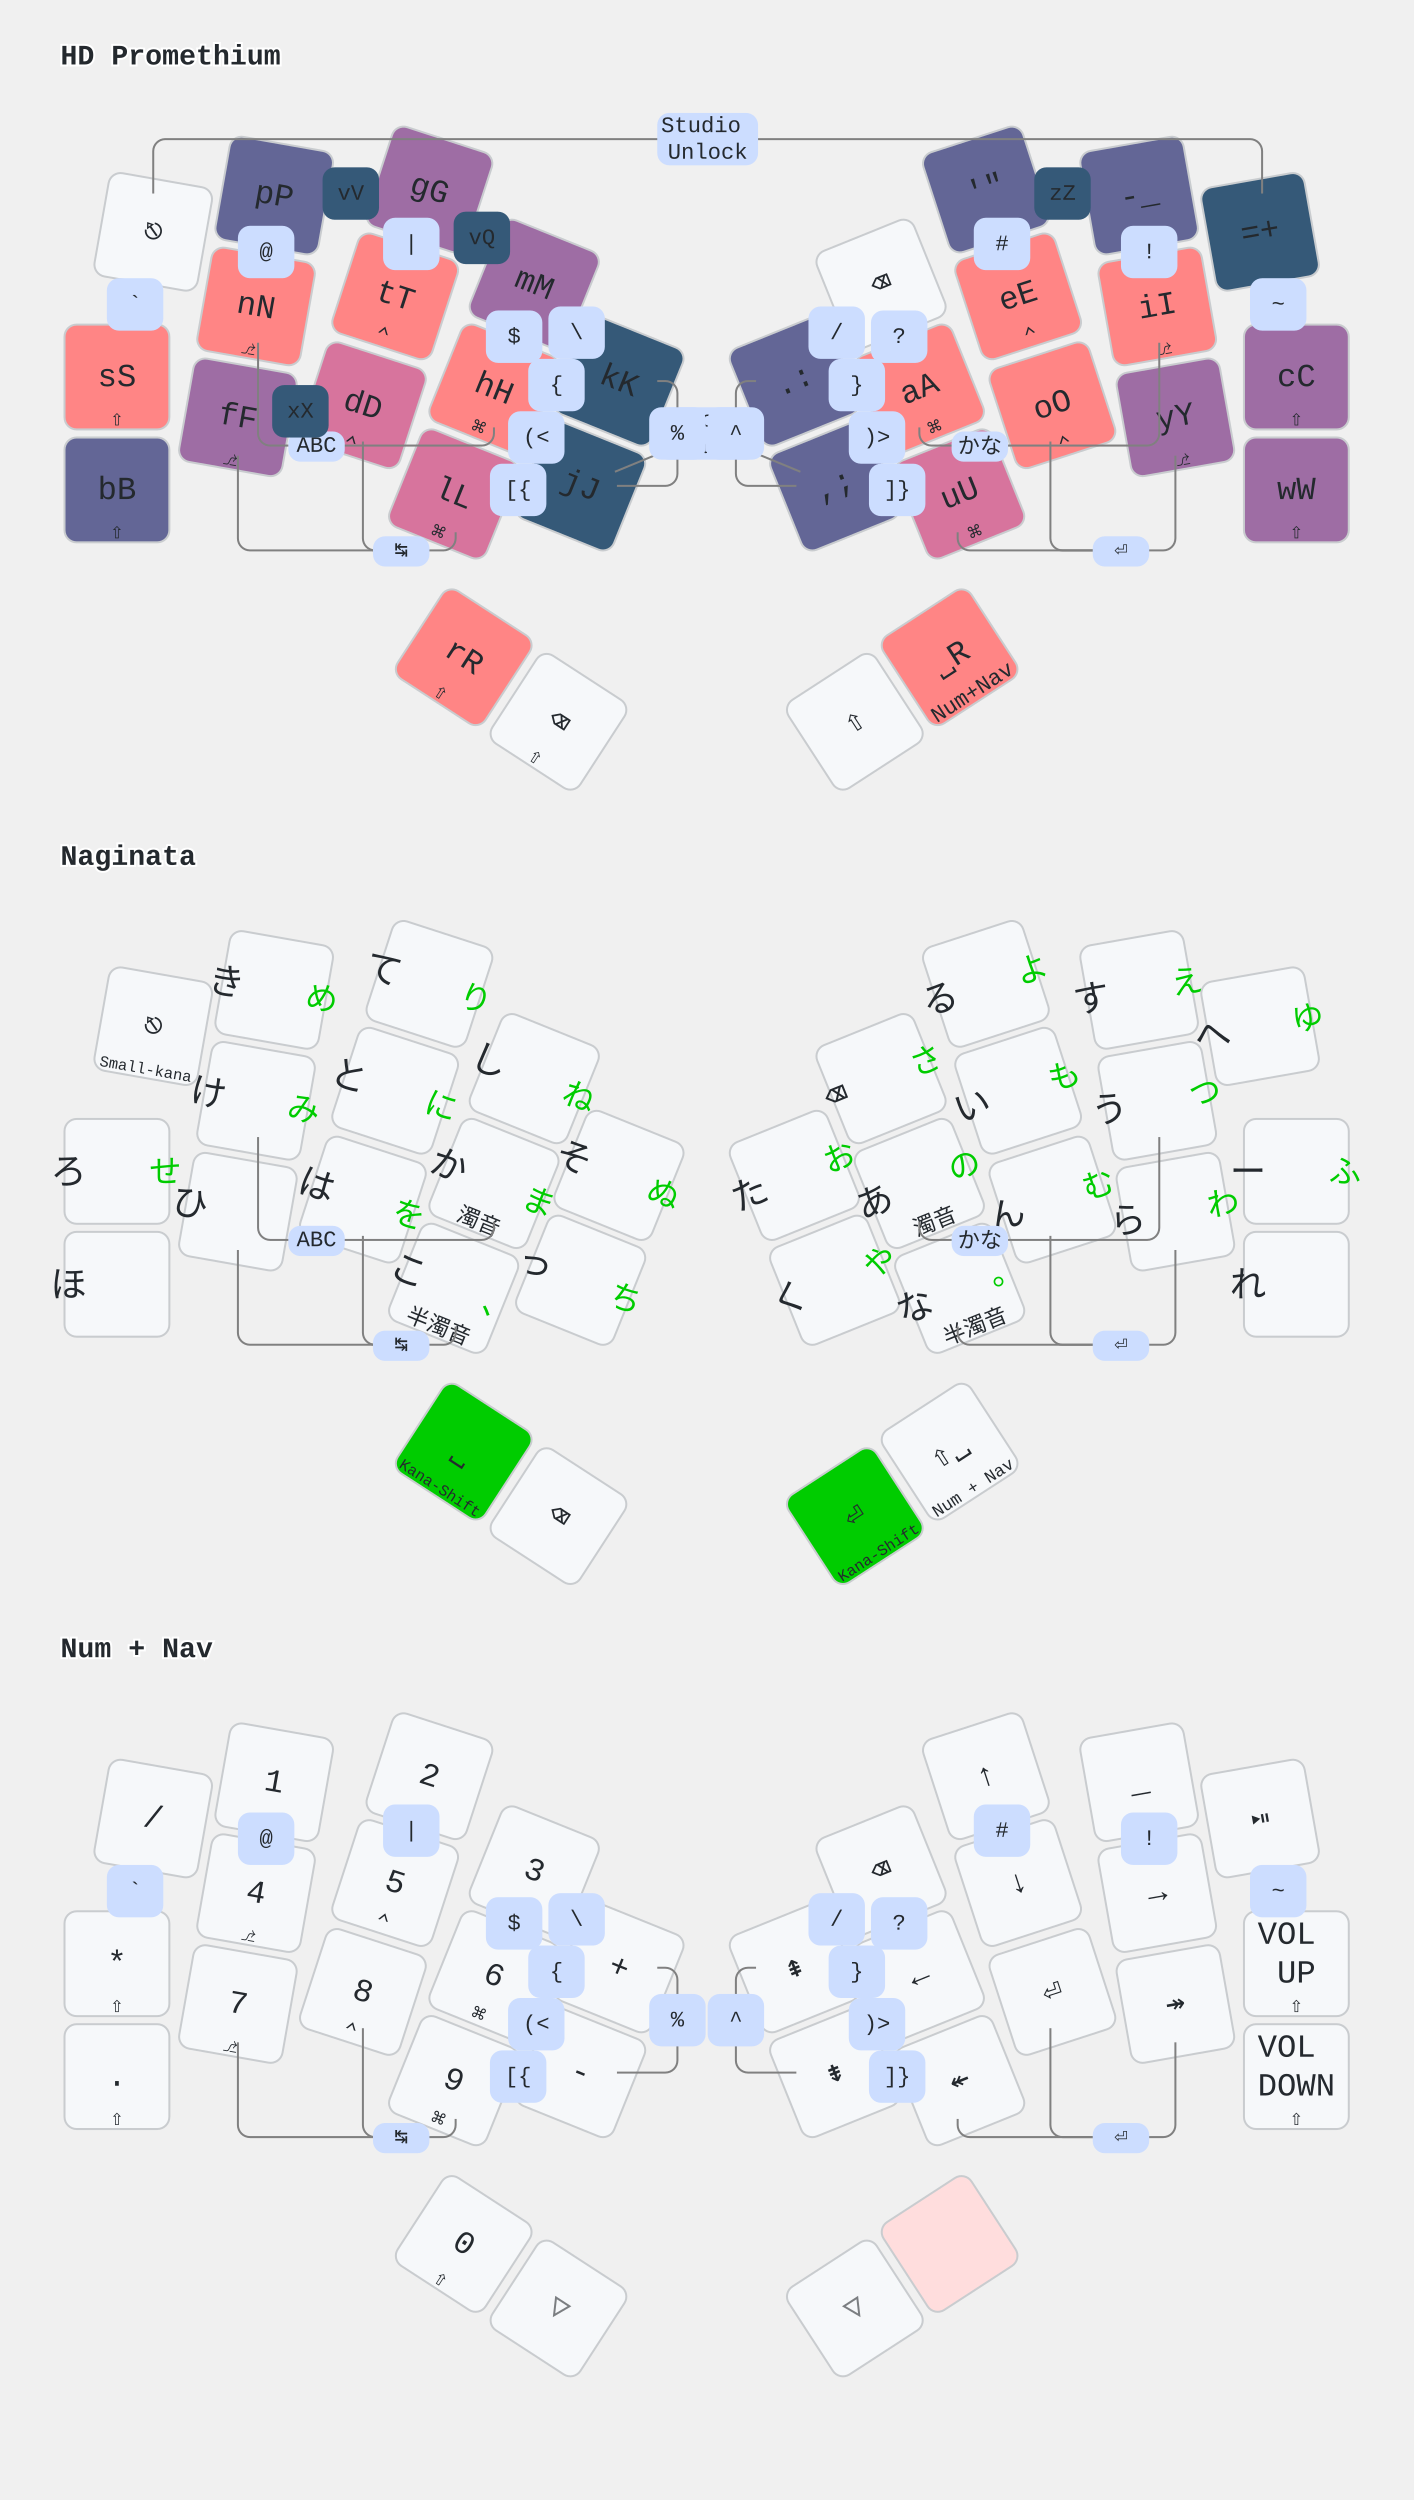
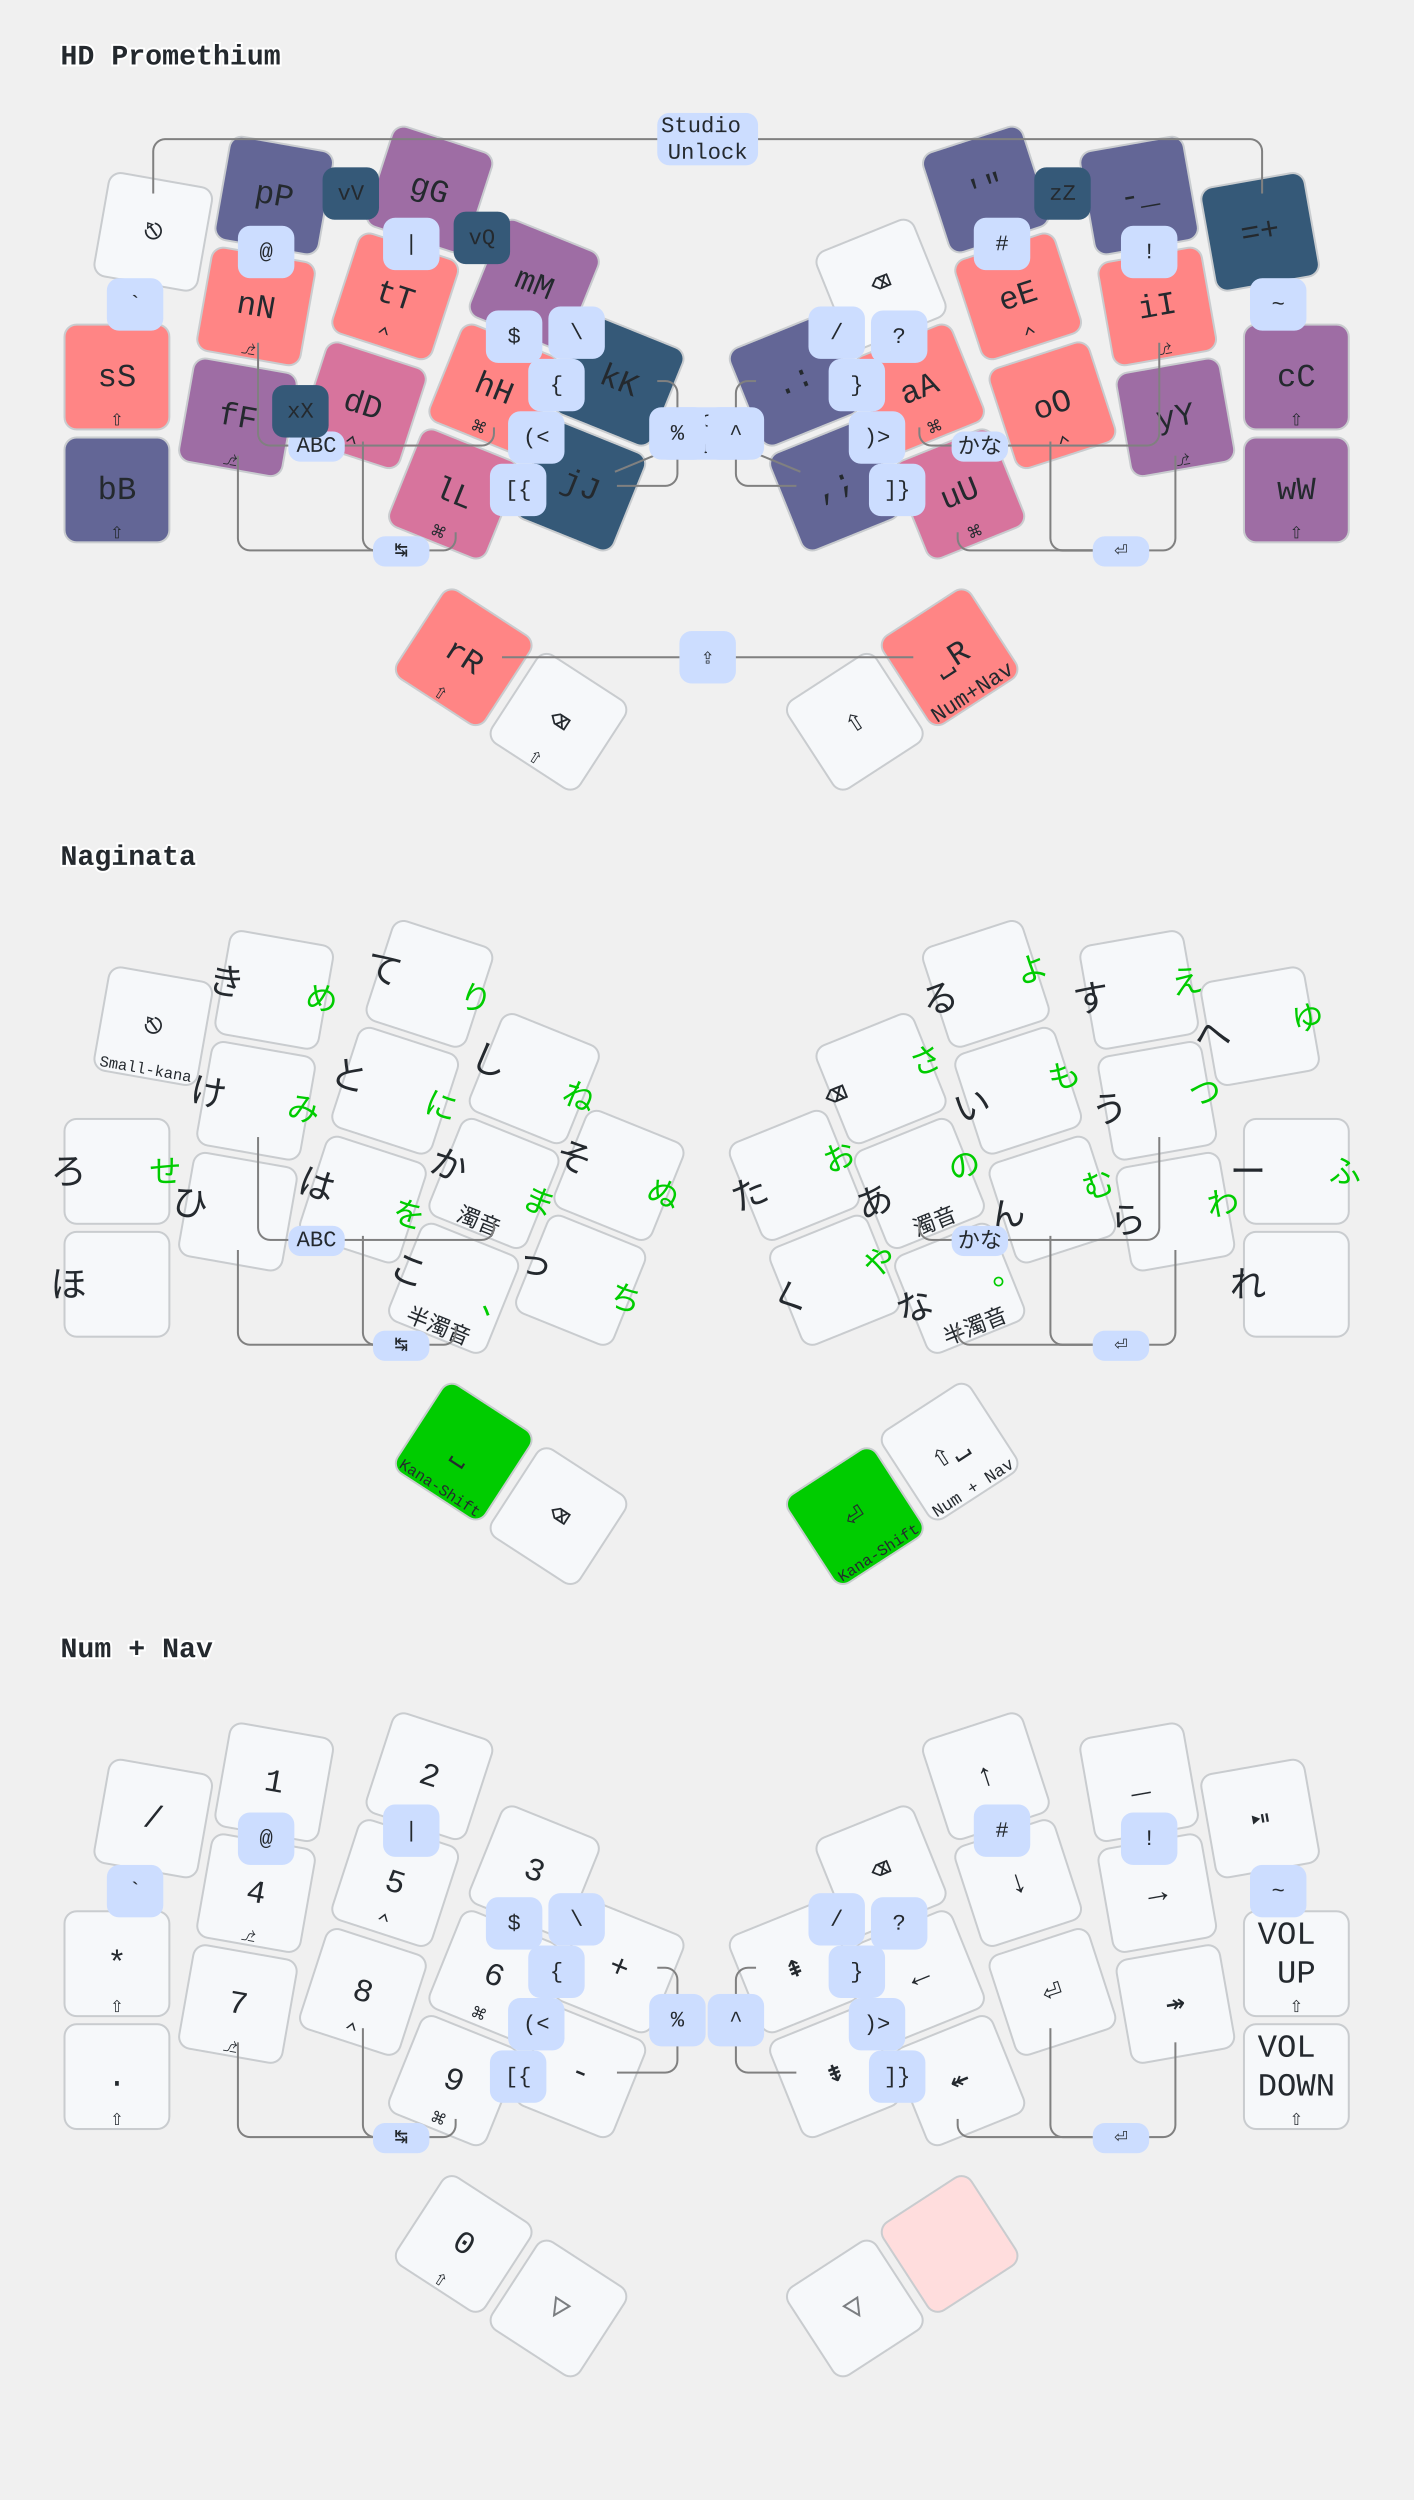
<svg xmlns="http://www.w3.org/2000/svg" width="701" height="1240" viewBox="0 0 701 1240" class="keymap">
  <style>/* inherit to force styles through use tags*/
svg path {
    fill: inherit;
}
/* font and background color specifications */
svg.keymap {
    font-family: SFMono-Regular,Consolas,Liberation Mono,Menlo,monospace;
    font-size: 14px;
    font-kerning: normal;
    text-rendering: optimizeLegibility;
    fill: #24292e;
}

/* default key styling */
rect.key {
    fill: #f6f8fa;
    stroke: #c9cccf;
    stroke-width: 1;
}

/* color accent for combo boxes */
rect.combo {
    fill: #cdf;
}

/* color accent for held keys */
rect.held, rect.combo.held {
    fill: #fdd;
}

/* color accent for ghost (optional) keys */
rect.ghost, rect.combo.ghost {
    stroke-dasharray: 4, 4;
    stroke-width: 2;
}

text {
    text-anchor: middle;
    dominant-baseline: middle;
}

/* styling for layer labels */
text.label {
    font-weight: bold;
    text-anchor: start;
    stroke: white;
    stroke-width: 2;
    paint-order: stroke;
}

text.tap {
    font-size: 16px;
}

/* styling for combo tap, and key hold/shifted label text */
text.combo, text.hold, text.shifted {
    font-size: 11px;
}

text.hold {
    text-anchor: middle;
    dominant-baseline: auto;
}

text.shifted {
    text-anchor: middle;
    dominant-baseline: hanging;
}

/* styling for hold/shifted label text in combo box */
text.combo.hold, text.combo.shifted {
    font-size: 8px;
}

/* lighter symbol for transparent keys */
text.trans {
    fill: #7b7e81;
}

/* styling for combo dendrons */
path.combo {
    stroke-width: 1;
    stroke: gray;
    fill: none;
}

/* Start Tabler Icons Cleanup */
/* cannot use height/width with glyphs */
.icon-tabler &gt; path {
    fill: inherit;
    stroke: inherit;
}
/* hide tabler's default box */
.icon-tabler &gt; path[stroke="none"][fill="none"] {
    visibility: collapse;
}

rect.low {
    fill: #355978;
}
rect.medium-low {
    fill: #636696;
}
rect.medium {
    fill: #9E6DA4;
}
rect.medium-high {
    fill: #D7749D;
}
rect.high {
    fill: #FF8585;
}

/* green styling for Naginata kana-shift */
rect.kshift {
    fill: #00CC00;
}
text.left {
    font-size: 18px;
    translate: 16px 7px;
}
text.right {
    fill: #00CC00;
    font-size: 16px;
    translate: -16px -10px;
}
</style>
  <g transform="translate(30, 0)" class="layer-HD Promethium">
    <text x="0" y="28" class="label" id="HD-Promethium">HD Promethium</text>
    <g transform="translate(0, 59)">
      <g transform="translate(46, 56) rotate(10.0)" class="key keypos-0">
        <rect rx="6" ry="6" x="-26" y="-26" width="52" height="52" class="key" />
        <text x="0" y="0" class="key tap">⎋</text>
      </g>
      <g transform="translate(106, 38) rotate(10.0)" class="key medium-low keypos-1">
        <rect rx="6" ry="6" x="-26" y="-26" width="52" height="52" class="key medium-low" />
        <text x="0" y="0" class="key medium-low tap">pP</text>
      </g>
      <g transform="translate(183, 35) rotate(18.0)" class="key medium keypos-2">
        <rect rx="6" ry="6" x="-26" y="-26" width="52" height="52" class="key medium" />
        <text x="0" y="0" class="key medium tap">gG</text>
      </g>
      <g transform="translate(235, 82) rotate(22.0)" class="key medium keypos-3">
        <rect rx="6" ry="6" x="-26" y="-26" width="52" height="52" class="key medium" />
        <text x="0" y="0" class="key medium tap">mM</text>
      </g>
      <g transform="translate(277, 130) rotate(22.0)" class="key low keypos-4">
        <rect rx="6" ry="6" x="-26" y="-26" width="52" height="52" class="key low" />
        <text x="0" y="0" class="key low tap">kK</text>
      </g>
      <g transform="translate(364, 130) rotate(-22.0)" class="key medium-low keypos-5">
        <rect rx="6" ry="6" x="-26" y="-26" width="52" height="52" class="key medium-low" />
        <text x="0" y="0" class="key medium-low tap">.:</text>
      </g>
      <g transform="translate(407, 82) rotate(-22.0)" class="key keypos-6">
        <rect rx="6" ry="6" x="-26" y="-26" width="52" height="52" class="key" />
        <text x="0" y="0" class="key tap">⌫</text>
      </g>
      <g transform="translate(459, 35) rotate(-18.0)" class="key medium-low keypos-7">
        <rect rx="6" ry="6" x="-26" y="-26" width="52" height="52" class="key medium-low" />
        <text x="0" y="0" class="key medium-low tap">'"</text>
      </g>
      <g transform="translate(535, 38) rotate(-10.0)" class="key medium-low keypos-8">
        <rect rx="6" ry="6" x="-26" y="-26" width="52" height="52" class="key medium-low" />
        <text x="0" y="0" class="key medium-low tap">-_</text>
      </g>
      <g transform="translate(595, 56) rotate(-10.0)" class="key low keypos-9">
        <rect rx="6" ry="6" x="-26" y="-26" width="52" height="52" class="key low" />
        <text x="0" y="0" class="key low tap">=+</text>
      </g>
      <g transform="translate(28, 128)" class="key high keypos-10">
        <rect rx="6" ry="6" x="-26" y="-26" width="52" height="52" class="key high" />
        <text x="0" y="0" class="key high tap">sS</text>
        <text x="0" y="24" class="key high hold">⇧</text>
      </g>
      <g transform="translate(97, 93) rotate(10.0)" class="key high keypos-11">
        <rect rx="6" ry="6" x="-26" y="-26" width="52" height="52" class="key high" />
        <text x="0" y="0" class="key high tap">nN</text>
        <text x="0" y="24" class="key high hold">⎇</text>
      </g>
      <g transform="translate(166, 88) rotate(18.0)" class="key high keypos-12">
        <rect rx="6" ry="6" x="-26" y="-26" width="52" height="52" class="key high" />
        <text x="0" y="0" class="key high tap">tT</text>
        <text x="0" y="24" class="key high hold">⌃</text>
      </g>
      <g transform="translate(215, 134) rotate(22.0)" class="key high keypos-13">
        <rect rx="6" ry="6" x="-26" y="-26" width="52" height="52" class="key high" />
        <text x="0" y="0" class="key high tap">hH</text>
        <text x="0" y="24" class="key high hold">⌘</text>
      </g>
      <g transform="translate(258, 182) rotate(22.0)" class="key low keypos-14">
        <rect rx="6" ry="6" x="-26" y="-26" width="52" height="52" class="key low" />
        <text x="0" y="0" class="key low tap">jJ</text>
      </g>
      <g transform="translate(384, 182) rotate(-22.0)" class="key medium-low keypos-15">
        <rect rx="6" ry="6" x="-26" y="-26" width="52" height="52" class="key medium-low" />
        <text x="0" y="0" class="key medium-low tap">,;</text>
      </g>
      <g transform="translate(426, 134) rotate(-22.0)" class="key high keypos-16">
        <rect rx="6" ry="6" x="-26" y="-26" width="52" height="52" class="key high" />
        <text x="0" y="0" class="key high tap">aA</text>
        <text x="0" y="24" class="key high hold">⌘</text>
      </g>
      <g transform="translate(475, 88) rotate(-18.0)" class="key high keypos-17">
        <rect rx="6" ry="6" x="-26" y="-26" width="52" height="52" class="key high" />
        <text x="0" y="0" class="key high tap">eE</text>
        <text x="0" y="24" class="key high hold">⌃</text>
      </g>
      <g transform="translate(544, 93) rotate(-10.0)" class="key high keypos-18">
        <rect rx="6" ry="6" x="-26" y="-26" width="52" height="52" class="key high" />
        <text x="0" y="0" class="key high tap">iI</text>
        <text x="0" y="24" class="key high hold">⎇</text>
      </g>
      <g transform="translate(613, 128)" class="key medium keypos-19">
        <rect rx="6" ry="6" x="-26" y="-26" width="52" height="52" class="key medium" />
        <text x="0" y="0" class="key medium tap">cC</text>
        <text x="0" y="24" class="key medium hold">⇧</text>
      </g>
      <g transform="translate(28, 184)" class="key medium-low keypos-20">
        <rect rx="6" ry="6" x="-26" y="-26" width="52" height="52" class="key medium-low" />
        <text x="0" y="0" class="key medium-low tap">bB</text>
        <text x="0" y="24" class="key medium-low hold">⇧</text>
      </g>
      <g transform="translate(88, 148) rotate(10.0)" class="key medium keypos-21">
        <rect rx="6" ry="6" x="-26" y="-26" width="52" height="52" class="key medium" />
        <text x="0" y="0" class="key medium tap">fF</text>
        <text x="0" y="24" class="key medium hold">⎇</text>
      </g>
      <g transform="translate(150, 142) rotate(18.0)" class="key medium-high keypos-22">
        <rect rx="6" ry="6" x="-26" y="-26" width="52" height="52" class="key medium-high" />
        <text x="0" y="0" class="key medium-high tap">dD</text>
        <text x="0" y="24" class="key medium-high hold">⌃</text>
      </g>
      <g transform="translate(195, 186) rotate(22.0)" class="key medium-high keypos-23">
        <rect rx="6" ry="6" x="-26" y="-26" width="52" height="52" class="key medium-high" />
        <text x="0" y="0" class="key medium-high tap">lL</text>
        <text x="0" y="24" class="key medium-high hold">⌘</text>
      </g>
      <g transform="translate(446, 186) rotate(-22.0)" class="key medium-high keypos-24">
        <rect rx="6" ry="6" x="-26" y="-26" width="52" height="52" class="key medium-high" />
        <text x="0" y="0" class="key medium-high tap">uU</text>
        <text x="0" y="24" class="key medium-high hold">⌘</text>
      </g>
      <g transform="translate(492, 142) rotate(-18.0)" class="key high keypos-25">
        <rect rx="6" ry="6" x="-26" y="-26" width="52" height="52" class="key high" />
        <text x="0" y="0" class="key high tap">oO</text>
        <text x="0" y="24" class="key high hold">⌃</text>
      </g>
      <g transform="translate(553, 148) rotate(-10.0)" class="key medium keypos-26">
        <rect rx="6" ry="6" x="-26" y="-26" width="52" height="52" class="key medium" />
        <text x="0" y="0" class="key medium tap">yY</text>
        <text x="0" y="24" class="key medium hold">⎇</text>
      </g>
      <g transform="translate(613, 184)" class="key medium keypos-27">
        <rect rx="6" ry="6" x="-26" y="-26" width="52" height="52" class="key medium" />
        <text x="0" y="0" class="key medium tap">wW</text>
        <text x="0" y="24" class="key medium hold">⇧</text>
      </g>
      <g transform="translate(200, 267) rotate(33.0)" class="key high keypos-28">
        <rect rx="6" ry="6" x="-26" y="-26" width="52" height="52" class="key high" />
        <text x="0" y="0" class="key high tap">rR</text>
        <text x="0" y="24" class="key high hold">⇧</text>
      </g>
      <g transform="translate(247, 299) rotate(33.0)" class="key keypos-29">
        <rect rx="6" ry="6" x="-26" y="-26" width="52" height="52" class="key" />
        <text x="0" y="0" class="key tap">⌫</text>
        <text x="0" y="24" class="key hold">⇧</text>
      </g>
      <g transform="translate(394, 299) rotate(-33.0)" class="key keypos-30">
        <rect rx="6" ry="6" x="-26" y="-26" width="52" height="52" class="key" />
        <text x="0" y="0" class="key tap">⇧</text>
      </g>
      <g transform="translate(441, 267) rotate(-33.0)" class="key high keypos-31">
        <rect rx="6" ry="6" x="-26" y="-26" width="52" height="52" class="key high" />
        <text x="0" y="0" class="key high tap">⎵R</text>
        <text x="0" y="24" class="key high hold">Num+Nav</text>
      </g>
      <g class="combo combopos-0">
        <path d="M321,10 h-269 a6.0,6.0 0 0 0 -6.0,6.0 v21" class="combo" />
        <path d="M321,10 h269 a6.0,6.0 0 0 1 6.0,6.0 v21" class="combo" />
        <rect rx="6" ry="6" x="296" y="-3" width="50" height="26" class="combo" />
        <text x="321" y="10" class="combo tap">
          <tspan x="321" dy="-0.6em">Studio</tspan>
          <tspan x="321" dy="1.2em">Unlock</tspan>
        </text>
      </g>
      <g class="combo combopos-1">
        <path d="M321,156 l-46,19" class="combo" />
        <path d="M321,156 l46,19" class="combo" />
        <rect rx="6" ry="6" x="296" y="143" width="50" height="26" class="combo" />
        <text x="321" y="156" class="combo tap">
          <tspan x="321" dy="-0.6em">Boot</tspan>
          <tspan x="321" dy="1.2em">loader</tspan>
        </text>
      </g>
      <g class="combo combopos-2">
        <path d="M456,162 h-24 a6.0,6.0 0 0 1 -6.0,-6.0 v-3" class="combo" />
        <path d="M456,162 h83 a6.0,6.0 0 0 0 6.0,-6.0 v-45" class="combo" />
        <rect rx="6" ry="6" x="442" y="155" width="28" height="15" class="combo" />
        <text x="456" y="162" class="combo tap">かな</text>
      </g>
      <g class="combo combopos-3">
        <path d="M127,162 h82 a6.0,6.0 0 0 0 6.0,-6.0 v-3" class="combo" />
        <path d="M127,162 h-23 a6.0,6.0 0 0 1 -6.0,-6.0 v-45" class="combo" />
        <rect rx="6" ry="6" x="113" y="155" width="28" height="15" class="combo" />
        <text x="127" y="162" class="combo tap">ABC</text>
      </g>
      <g class="combo combopos-6">
        <path d="M169,214 h21 a6.0,6.0 0 0 0 6.0,-6.0 v-3" class="combo" />
        <path d="M169,214 h-13 a6.0,6.0 0 0 1 -6.0,-6.0 v-48" class="combo" />
        <path d="M169,214 h-75 a6.0,6.0 0 0 1 -6.0,-6.0 v-41" class="combo" />
        <rect rx="6" ry="6" x="155" y="207" width="28" height="15" class="combo" />
        <text x="169" y="214" class="combo tap">↹</text>
      </g>
      <g class="combo combopos-7">
        <path d="M526,214 h-75 a6.0,6.0 0 0 1 -6.0,-6.0 v-3" class="combo" />
        <path d="M526,214 h-29 a6.0,6.0 0 0 1 -6.0,-6.0 v-48" class="combo" />
        <path d="M526,214 h21 a6.0,6.0 0 0 0 6.0,-6.0 v-41" class="combo" />
        <rect rx="6" ry="6" x="512" y="207" width="28" height="15" class="combo" />
        <text x="526" y="214" class="combo tap">⏎</text>
      </g>
      <g class="combo low combopos-8">
        <rect rx="6" ry="6" x="195" y="46" width="28" height="26" class="combo low" />
        <text x="209" y="59" class="combo low tap">vQ</text>
      </g>
      <g class="combo low combopos-9">
        <rect rx="6" ry="6" x="483" y="24" width="28" height="26" class="combo low" />
        <text x="497" y="37" class="combo low tap">zZ</text>
      </g>
      <g class="combo low combopos-10">
        <rect rx="6" ry="6" x="130" y="24" width="28" height="26" class="combo low" />
        <text x="144" y="37" class="combo low tap">vV</text>
      </g>
      <g class="combo low combopos-11">
        <rect rx="6" ry="6" x="105" y="132" width="28" height="26" class="combo low" />
        <text x="119" y="145" class="combo low tap">xX</text>
      </g>
      <g class="combo combopos-12">
+         <path d="M321,267 l-102,0" class="combo" />
+         <path d="M321,267 l102,0" class="combo" />
+         <rect rx="6" ry="6" x="307" y="254" width="28" height="26" class="combo" />
+         <text x="321" y="267" class="combo tap">⇪</text>
+       </g>
+       <g class="combo combopos-13">
        <rect rx="6" ry="6" x="23" y="79" width="28" height="26" class="combo" />
        <text x="37" y="92" class="combo tap">`</text>
      </g>
-       <g class="combo combopos-13">
+       <g class="combo combopos-14">
        <rect rx="6" ry="6" x="88" y="53" width="28" height="26" class="combo" />
        <text x="102" y="66" class="combo tap">@</text>
      </g>
-       <g class="combo combopos-14">
+       <g class="combo combopos-15">
        <rect rx="6" ry="6" x="160" y="49" width="28" height="26" class="combo" />
        <text x="174" y="62" class="combo tap">|</text>
      </g>
-       <g class="combo combopos-15">
+       <g class="combo combopos-16">
        <rect rx="6" ry="6" x="211" y="95" width="28" height="26" class="combo" />
        <text x="225" y="108" class="combo tap">$</text>
      </g>
-       <g class="combo combopos-16">
+       <g class="combo combopos-17">
        <rect rx="6" ry="6" x="242" y="93" width="28" height="26" class="combo" />
        <text x="256" y="106" class="combo tap">\</text>
      </g>
-       <g class="combo combopos-17">
+       <g class="combo combopos-18">
        <path d="M306,156 v-20 a6.0,6.0 0 0 0 -6.0,-6.0 h-4" class="combo" />
        <path d="M306,156 v20 a6.0,6.0 0 0 1 -6.0,6.0 h-24" class="combo" />
        <rect rx="6" ry="6" x="292" y="143" width="28" height="26" class="combo" />
        <text x="306" y="156" class="combo tap">%</text>
      </g>
-       <g class="combo combopos-18">
+       <g class="combo combopos-19">
        <path d="M335,156 v-20 a6.0,6.0 0 0 1 6.0,-6.0 h4" class="combo" />
        <path d="M335,156 v20 a6.0,6.0 0 0 0 6.0,6.0 h24" class="combo" />
        <rect rx="6" ry="6" x="321" y="143" width="28" height="26" class="combo" />
        <text x="335" y="156" class="combo tap">^</text>
      </g>
-       <g class="combo combopos-19">
+       <g class="combo combopos-20">
        <rect rx="6" ry="6" x="371" y="93" width="28" height="26" class="combo" />
        <text x="385" y="106" class="combo tap">/</text>
      </g>
-       <g class="combo combopos-20">
+       <g class="combo combopos-21">
        <rect rx="6" ry="6" x="402" y="95" width="28" height="26" class="combo" />
        <text x="416" y="108" class="combo tap">?</text>
      </g>
-       <g class="combo combopos-21">
+       <g class="combo combopos-22">
        <rect rx="6" ry="6" x="453" y="49" width="28" height="26" class="combo" />
        <text x="467" y="62" class="combo tap">#</text>
      </g>
-       <g class="combo combopos-22">
+       <g class="combo combopos-23">
        <rect rx="6" ry="6" x="526" y="53" width="28" height="26" class="combo" />
        <text x="540" y="66" class="combo tap">!</text>
      </g>
-       <g class="combo combopos-23">
+       <g class="combo combopos-24">
        <rect rx="6" ry="6" x="590" y="79" width="28" height="26" class="combo" />
        <text x="604" y="92" class="combo tap">~</text>
      </g>
-       <g class="combo combopos-24">
+       <g class="combo combopos-25">
        <rect rx="6" ry="6" x="232" y="119" width="28" height="26" class="combo" />
        <text x="246" y="132" class="combo tap">{</text>
      </g>
-       <g class="combo combopos-25">
+       <g class="combo combopos-26">
        <rect rx="6" ry="6" x="381" y="119" width="28" height="26" class="combo" />
        <text x="395" y="132" class="combo tap">}</text>
      </g>
-       <g class="combo combopos-26">
+       <g class="combo combopos-27">
        <rect rx="6" ry="6" x="222" y="145" width="28" height="26" class="combo" />
        <text x="236" y="158" class="combo tap">(&lt;</text>
      </g>
-       <g class="combo combopos-27">
+       <g class="combo combopos-28">
        <rect rx="6" ry="6" x="391" y="145" width="28" height="26" class="combo" />
        <text x="405" y="158" class="combo tap">)&gt;</text>
      </g>
-       <g class="combo combopos-28">
+       <g class="combo combopos-29">
        <rect rx="6" ry="6" x="213" y="171" width="28" height="26" class="combo" />
        <text x="227" y="184" class="combo tap">[{</text>
      </g>
-       <g class="combo combopos-29">
+       <g class="combo combopos-30">
        <rect rx="6" ry="6" x="401" y="171" width="28" height="26" class="combo" />
        <text x="415" y="184" class="combo tap">]}</text>
      </g>
    </g>
  </g>
  <g transform="translate(30, 397)" class="layer-Naginata">
    <text x="0" y="28" class="label" id="Naginata">Naginata</text>
    <g transform="translate(0, 56)">
      <g transform="translate(46, 56) rotate(10.0)" class="key keypos-0">
        <rect rx="6" ry="6" x="-26" y="-26" width="52" height="52" class="key" />
        <text x="0" y="0" class="key tap">⎋</text>
        <text x="0" y="24" class="key hold">
          <tspan style="font-size: 70%">Small-kana</tspan>
        </text>
      </g>
      <g transform="translate(106, 38) rotate(10.0)" class="key keypos-1">
        <rect rx="6" ry="6" x="-26" y="-26" width="52" height="52" class="key" />
        <text x="-24" y="0" class="key left">き</text>
        <text x="24" y="0" class="key right">め</text>
      </g>
      <g transform="translate(183, 35) rotate(18.0)" class="key keypos-2">
        <rect rx="6" ry="6" x="-26" y="-26" width="52" height="52" class="key" />
        <text x="-24" y="0" class="key left">て</text>
        <text x="24" y="0" class="key right">り</text>
      </g>
      <g transform="translate(235, 82) rotate(22.0)" class="key keypos-3">
        <rect rx="6" ry="6" x="-26" y="-26" width="52" height="52" class="key" />
        <text x="-24" y="0" class="key left">し</text>
        <text x="24" y="0" class="key right">ね</text>
      </g>
      <g transform="translate(277, 130) rotate(22.0)" class="key keypos-4">
        <rect rx="6" ry="6" x="-26" y="-26" width="52" height="52" class="key" />
        <text x="-24" y="0" class="key left">そ</text>
        <text x="24" y="0" class="key right">ぬ</text>
      </g>
      <g transform="translate(364, 130) rotate(-22.0)" class="key keypos-5">
        <rect rx="6" ry="6" x="-26" y="-26" width="52" height="52" class="key" />
        <text x="-24" y="0" class="key left">た</text>
        <text x="24" y="0" class="key right">お</text>
      </g>
      <g transform="translate(407, 82) rotate(-22.0)" class="key keypos-6">
        <rect rx="6" ry="6" x="-26" y="-26" width="52" height="52" class="key" />
        <text x="-24" y="0" class="key left">⌫</text>
        <text x="24" y="0" class="key right">さ</text>
      </g>
      <g transform="translate(459, 35) rotate(-18.0)" class="key keypos-7">
        <rect rx="6" ry="6" x="-26" y="-26" width="52" height="52" class="key" />
        <text x="-24" y="0" class="key left">る</text>
        <text x="24" y="0" class="key right">よ</text>
      </g>
      <g transform="translate(535, 38) rotate(-10.0)" class="key keypos-8">
        <rect rx="6" ry="6" x="-26" y="-26" width="52" height="52" class="key" />
        <text x="-24" y="0" class="key left">す</text>
        <text x="24" y="0" class="key right">え</text>
      </g>
      <g transform="translate(595, 56) rotate(-10.0)" class="key keypos-9">
        <rect rx="6" ry="6" x="-26" y="-26" width="52" height="52" class="key" />
        <text x="-24" y="0" class="key left">へ</text>
        <text x="24" y="0" class="key right">ゆ</text>
      </g>
      <g transform="translate(28, 128)" class="key keypos-10">
        <rect rx="6" ry="6" x="-26" y="-26" width="52" height="52" class="key" />
        <text x="-24" y="0" class="key left">ろ</text>
        <text x="24" y="0" class="key right">せ</text>
      </g>
      <g transform="translate(97, 93) rotate(10.0)" class="key keypos-11">
        <rect rx="6" ry="6" x="-26" y="-26" width="52" height="52" class="key" />
        <text x="-24" y="0" class="key left">け</text>
        <text x="24" y="0" class="key right">み</text>
      </g>
      <g transform="translate(166, 88) rotate(18.0)" class="key keypos-12">
        <rect rx="6" ry="6" x="-26" y="-26" width="52" height="52" class="key" />
        <text x="-24" y="0" class="key left">と</text>
        <text x="24" y="0" class="key right">に</text>
      </g>
      <g transform="translate(215, 134) rotate(22.0)" class="key keypos-13">
        <rect rx="6" ry="6" x="-26" y="-26" width="52" height="52" class="key" />
        <text x="0" y="24" class="key hold">濁音</text>
        <text x="-24" y="0" class="key left">か</text>
        <text x="24" y="0" class="key right">ま</text>
      </g>
      <g transform="translate(258, 182) rotate(22.0)" class="key keypos-14">
        <rect rx="6" ry="6" x="-26" y="-26" width="52" height="52" class="key" />
        <text x="-24" y="0" class="key left">っ</text>
        <text x="24" y="0" class="key right">ち</text>
      </g>
      <g transform="translate(384, 182) rotate(-22.0)" class="key keypos-15">
        <rect rx="6" ry="6" x="-26" y="-26" width="52" height="52" class="key" />
        <text x="-24" y="0" class="key left">く</text>
        <text x="24" y="0" class="key right">や</text>
      </g>
      <g transform="translate(426, 134) rotate(-22.0)" class="key keypos-16">
        <rect rx="6" ry="6" x="-26" y="-26" width="52" height="52" class="key" />
        <text x="0" y="24" class="key hold">濁音</text>
        <text x="-24" y="0" class="key left">あ</text>
        <text x="24" y="0" class="key right">の</text>
      </g>
      <g transform="translate(475, 88) rotate(-18.0)" class="key keypos-17">
        <rect rx="6" ry="6" x="-26" y="-26" width="52" height="52" class="key" />
        <text x="-24" y="0" class="key left">い</text>
        <text x="24" y="0" class="key right">も</text>
      </g>
      <g transform="translate(544, 93) rotate(-10.0)" class="key keypos-18">
        <rect rx="6" ry="6" x="-26" y="-26" width="52" height="52" class="key" />
        <text x="-24" y="0" class="key left">う</text>
        <text x="24" y="0" class="key right">つ</text>
      </g>
      <g transform="translate(613, 128)" class="key keypos-19">
        <rect rx="6" ry="6" x="-26" y="-26" width="52" height="52" class="key" />
        <text x="-24" y="0" class="key left">ー</text>
        <text x="24" y="0" class="key right">ふ</text>
      </g>
      <g transform="translate(28, 184)" class="key keypos-20">
        <rect rx="6" ry="6" x="-26" y="-26" width="52" height="52" class="key" />
        <text x="-24" y="0" class="key left">ほ</text>
      </g>
      <g transform="translate(88, 148) rotate(10.0)" class="key keypos-21">
        <rect rx="6" ry="6" x="-26" y="-26" width="52" height="52" class="key" />
        <text x="-24" y="0" class="key left">ひ</text>
      </g>
      <g transform="translate(150, 142) rotate(18.0)" class="key keypos-22">
        <rect rx="6" ry="6" x="-26" y="-26" width="52" height="52" class="key" />
        <text x="-24" y="0" class="key left">は</text>
        <text x="24" y="0" class="key right">を</text>
      </g>
      <g transform="translate(195, 186) rotate(22.0)" class="key keypos-23">
        <rect rx="6" ry="6" x="-26" y="-26" width="52" height="52" class="key" />
        <text x="0" y="24" class="key hold">半濁音</text>
        <text x="-24" y="0" class="key left">こ</text>
        <text x="24" y="0" class="key right">、</text>
      </g>
      <g transform="translate(446, 186) rotate(-22.0)" class="key keypos-24">
        <rect rx="6" ry="6" x="-26" y="-26" width="52" height="52" class="key" />
        <text x="0" y="24" class="key hold">半濁音</text>
        <text x="-24" y="0" class="key left">な</text>
        <text x="24" y="0" class="key right">。</text>
      </g>
      <g transform="translate(492, 142) rotate(-18.0)" class="key keypos-25">
        <rect rx="6" ry="6" x="-26" y="-26" width="52" height="52" class="key" />
        <text x="-24" y="0" class="key left">ん</text>
        <text x="24" y="0" class="key right">む</text>
      </g>
      <g transform="translate(553, 148) rotate(-10.0)" class="key keypos-26">
        <rect rx="6" ry="6" x="-26" y="-26" width="52" height="52" class="key" />
        <text x="-24" y="0" class="key left">ら</text>
        <text x="24" y="0" class="key right">わ</text>
      </g>
      <g transform="translate(613, 184)" class="key keypos-27">
        <rect rx="6" ry="6" x="-26" y="-26" width="52" height="52" class="key" />
        <text x="-24" y="0" class="key left">れ</text>
      </g>
      <g transform="translate(200, 267) rotate(33.0)" class="key kshift keypos-28">
        <rect rx="6" ry="6" x="-26" y="-26" width="52" height="52" class="key kshift" />
        <text x="0" y="0" class="key kshift tap">⎵</text>
        <text x="0" y="24" class="key kshift hold">
          <tspan style="font-size: 70%">Kana-Shift</tspan>
        </text>
      </g>
      <g transform="translate(247, 299) rotate(33.0)" class="key keypos-29">
        <rect rx="6" ry="6" x="-26" y="-26" width="52" height="52" class="key" />
        <text x="0" y="0" class="key tap">⌫</text>
      </g>
      <g transform="translate(394, 299) rotate(-33.0)" class="key kshift keypos-30">
        <rect rx="6" ry="6" x="-26" y="-26" width="52" height="52" class="key kshift" />
        <text x="0" y="0" class="key kshift tap">⏎</text>
        <text x="0" y="24" class="key kshift hold">
          <tspan style="font-size: 70%">Kana-Shift</tspan>
        </text>
      </g>
      <g transform="translate(441, 267) rotate(-33.0)" class="key keypos-31">
        <rect rx="6" ry="6" x="-26" y="-26" width="52" height="52" class="key" />
        <text x="0" y="0" class="key tap">⇧⎵</text>
        <a href="#Num--Nav">
          <text x="0" y="24" class="key hold layer-activator">
            <tspan style="font-size: 78%">Num + Nav</tspan>
          </text>
        </a>
      </g>
      <g class="combo combopos-0">
        <path d="M456,162 h-24 a6.0,6.0 0 0 1 -6.0,-6.0 v-3" class="combo" />
        <path d="M456,162 h83 a6.0,6.0 0 0 0 6.0,-6.0 v-45" class="combo" />
        <rect rx="6" ry="6" x="442" y="155" width="28" height="15" class="combo" />
        <text x="456" y="162" class="combo tap">かな</text>
      </g>
      <g class="combo combopos-1">
        <path d="M127,162 h82 a6.0,6.0 0 0 0 6.0,-6.0 v-3" class="combo" />
        <path d="M127,162 h-23 a6.0,6.0 0 0 1 -6.0,-6.0 v-45" class="combo" />
        <rect rx="6" ry="6" x="113" y="155" width="28" height="15" class="combo" />
        <text x="127" y="162" class="combo tap">ABC</text>
      </g>
      <g class="combo combopos-2">
        <path d="M169,214 h21 a6.0,6.0 0 0 0 6.0,-6.0 v-3" class="combo" />
        <path d="M169,214 h-13 a6.0,6.0 0 0 1 -6.0,-6.0 v-48" class="combo" />
        <path d="M169,214 h-75 a6.0,6.0 0 0 1 -6.0,-6.0 v-41" class="combo" />
        <rect rx="6" ry="6" x="155" y="207" width="28" height="15" class="combo" />
        <text x="169" y="214" class="combo tap">↹</text>
      </g>
      <g class="combo combopos-3">
        <path d="M526,214 h-75 a6.0,6.0 0 0 1 -6.0,-6.0 v-3" class="combo" />
        <path d="M526,214 h-29 a6.0,6.0 0 0 1 -6.0,-6.0 v-48" class="combo" />
        <path d="M526,214 h21 a6.0,6.0 0 0 0 6.0,-6.0 v-41" class="combo" />
        <rect rx="6" ry="6" x="512" y="207" width="28" height="15" class="combo" />
        <text x="526" y="214" class="combo tap">⏎</text>
      </g>
    </g>
  </g>
  <g transform="translate(30, 790)" class="layer-Num + Nav">
    <text x="0" y="28" class="label" id="Num--Nav">Num + Nav</text>
    <g transform="translate(0, 56)">
      <g transform="translate(46, 56) rotate(10.0)" class="key keypos-0">
        <rect rx="6" ry="6" x="-26" y="-26" width="52" height="52" class="key" />
        <text x="0" y="0" class="key tap">/</text>
      </g>
      <g transform="translate(106, 38) rotate(10.0)" class="key keypos-1">
        <rect rx="6" ry="6" x="-26" y="-26" width="52" height="52" class="key" />
        <text x="0" y="0" class="key tap">1</text>
      </g>
      <g transform="translate(183, 35) rotate(18.0)" class="key keypos-2">
        <rect rx="6" ry="6" x="-26" y="-26" width="52" height="52" class="key" />
        <text x="0" y="0" class="key tap">2</text>
      </g>
      <g transform="translate(235, 82) rotate(22.0)" class="key keypos-3">
        <rect rx="6" ry="6" x="-26" y="-26" width="52" height="52" class="key" />
        <text x="0" y="0" class="key tap">3</text>
      </g>
      <g transform="translate(277, 130) rotate(22.0)" class="key keypos-4">
        <rect rx="6" ry="6" x="-26" y="-26" width="52" height="52" class="key" />
        <text x="0" y="0" class="key tap">+</text>
      </g>
      <g transform="translate(364, 130) rotate(-22.0)" class="key keypos-5">
        <rect rx="6" ry="6" x="-26" y="-26" width="52" height="52" class="key" />
        <text x="0" y="0" class="key tap">⇞</text>
      </g>
      <g transform="translate(407, 82) rotate(-22.0)" class="key keypos-6">
        <rect rx="6" ry="6" x="-26" y="-26" width="52" height="52" class="key" />
        <text x="0" y="0" class="key tap">⌫</text>
      </g>
      <g transform="translate(459, 35) rotate(-18.0)" class="key keypos-7">
        <rect rx="6" ry="6" x="-26" y="-26" width="52" height="52" class="key" />
        <text x="0" y="0" class="key tap">↑</text>
      </g>
      <g transform="translate(535, 38) rotate(-10.0)" class="key keypos-8">
        <rect rx="6" ry="6" x="-26" y="-26" width="52" height="52" class="key" />
        <text x="0" y="0" class="key tap">_</text>
      </g>
      <g transform="translate(595, 56) rotate(-10.0)" class="key keypos-9">
        <rect rx="6" ry="6" x="-26" y="-26" width="52" height="52" class="key" />
        <text x="0" y="0" class="key tap">⏯</text>
      </g>
      <g transform="translate(28, 128)" class="key keypos-10">
        <rect rx="6" ry="6" x="-26" y="-26" width="52" height="52" class="key" />
        <text x="0" y="0" class="key tap">*</text>
        <text x="0" y="24" class="key hold">⇧</text>
      </g>
      <g transform="translate(97, 93) rotate(10.0)" class="key keypos-11">
        <rect rx="6" ry="6" x="-26" y="-26" width="52" height="52" class="key" />
        <text x="0" y="0" class="key tap">4</text>
        <text x="0" y="24" class="key hold">⎇</text>
      </g>
      <g transform="translate(166, 88) rotate(18.0)" class="key keypos-12">
        <rect rx="6" ry="6" x="-26" y="-26" width="52" height="52" class="key" />
        <text x="0" y="0" class="key tap">5</text>
        <text x="0" y="24" class="key hold">⌃</text>
      </g>
      <g transform="translate(215, 134) rotate(22.0)" class="key keypos-13">
        <rect rx="6" ry="6" x="-26" y="-26" width="52" height="52" class="key" />
        <text x="0" y="0" class="key tap">6</text>
        <text x="0" y="24" class="key hold">⌘</text>
      </g>
      <g transform="translate(258, 182) rotate(22.0)" class="key keypos-14">
        <rect rx="6" ry="6" x="-26" y="-26" width="52" height="52" class="key" />
        <text x="0" y="0" class="key tap">-</text>
      </g>
      <g transform="translate(384, 182) rotate(-22.0)" class="key keypos-15">
        <rect rx="6" ry="6" x="-26" y="-26" width="52" height="52" class="key" />
        <text x="0" y="0" class="key tap">⇟</text>
      </g>
      <g transform="translate(426, 134) rotate(-22.0)" class="key keypos-16">
        <rect rx="6" ry="6" x="-26" y="-26" width="52" height="52" class="key" />
        <text x="0" y="0" class="key tap">←</text>
      </g>
      <g transform="translate(475, 88) rotate(-18.0)" class="key keypos-17">
        <rect rx="6" ry="6" x="-26" y="-26" width="52" height="52" class="key" />
        <text x="0" y="0" class="key tap">↓</text>
      </g>
      <g transform="translate(544, 93) rotate(-10.0)" class="key keypos-18">
        <rect rx="6" ry="6" x="-26" y="-26" width="52" height="52" class="key" />
        <text x="0" y="0" class="key tap">→</text>
      </g>
      <g transform="translate(613, 128)" class="key keypos-19">
        <rect rx="6" ry="6" x="-26" y="-26" width="52" height="52" class="key" />
        <text x="0" y="0" class="key tap">
          <tspan x="0" dy="-0.9em">VOL</tspan>
          <tspan x="0" dy="1.2em">UP</tspan>
        </text>
        <text x="0" y="24" class="key hold">⇧</text>
      </g>
      <g transform="translate(28, 184)" class="key keypos-20">
        <rect rx="6" ry="6" x="-26" y="-26" width="52" height="52" class="key" />
        <text x="0" y="0" class="key tap">.</text>
        <text x="0" y="24" class="key hold">⇧</text>
      </g>
      <g transform="translate(88, 148) rotate(10.0)" class="key keypos-21">
        <rect rx="6" ry="6" x="-26" y="-26" width="52" height="52" class="key" />
        <text x="0" y="0" class="key tap">7</text>
        <text x="0" y="24" class="key hold">⎇</text>
      </g>
      <g transform="translate(150, 142) rotate(18.0)" class="key keypos-22">
        <rect rx="6" ry="6" x="-26" y="-26" width="52" height="52" class="key" />
        <text x="0" y="0" class="key tap">8</text>
        <text x="0" y="24" class="key hold">⌃</text>
      </g>
      <g transform="translate(195, 186) rotate(22.0)" class="key keypos-23">
        <rect rx="6" ry="6" x="-26" y="-26" width="52" height="52" class="key" />
        <text x="0" y="0" class="key tap">9</text>
        <text x="0" y="24" class="key hold">⌘</text>
      </g>
      <g transform="translate(446, 186) rotate(-22.0)" class="key keypos-24">
        <rect rx="6" ry="6" x="-26" y="-26" width="52" height="52" class="key" />
        <text x="0" y="0" class="key tap">↞</text>
      </g>
      <g transform="translate(492, 142) rotate(-18.0)" class="key keypos-25">
        <rect rx="6" ry="6" x="-26" y="-26" width="52" height="52" class="key" />
        <text x="0" y="0" class="key tap">⏎</text>
      </g>
      <g transform="translate(553, 148) rotate(-10.0)" class="key keypos-26">
        <rect rx="6" ry="6" x="-26" y="-26" width="52" height="52" class="key" />
        <text x="0" y="0" class="key tap">↠</text>
      </g>
      <g transform="translate(613, 184)" class="key keypos-27">
        <rect rx="6" ry="6" x="-26" y="-26" width="52" height="52" class="key" />
        <text x="0" y="0" class="key tap">
          <tspan x="0" dy="-0.9em">VOL</tspan>
          <tspan x="0" dy="1.2em">DOWN</tspan>
        </text>
        <text x="0" y="24" class="key hold">⇧</text>
      </g>
      <g transform="translate(200, 267) rotate(33.0)" class="key keypos-28">
        <rect rx="6" ry="6" x="-26" y="-26" width="52" height="52" class="key" />
        <text x="0" y="0" class="key tap">0</text>
        <text x="0" y="24" class="key hold">⇧</text>
      </g>
      <g transform="translate(247, 299) rotate(33.0)" class="key trans keypos-29">
        <rect rx="6" ry="6" x="-26" y="-26" width="52" height="52" class="key trans" />
        <text x="0" y="0" class="key trans tap">▽</text>
      </g>
      <g transform="translate(394, 299) rotate(-33.0)" class="key trans keypos-30">
        <rect rx="6" ry="6" x="-26" y="-26" width="52" height="52" class="key trans" />
        <text x="0" y="0" class="key trans tap">▽</text>
      </g>
      <g transform="translate(441, 267) rotate(-33.0)" class="key held keypos-31">
        <rect rx="6" ry="6" x="-26" y="-26" width="52" height="52" class="key held" />
      </g>
      <g class="combo combopos-2">
        <path d="M169,214 h21 a6.0,6.0 0 0 0 6.0,-6.0 v-3" class="combo" />
        <path d="M169,214 h-13 a6.0,6.0 0 0 1 -6.0,-6.0 v-48" class="combo" />
        <path d="M169,214 h-75 a6.0,6.0 0 0 1 -6.0,-6.0 v-41" class="combo" />
        <rect rx="6" ry="6" x="155" y="207" width="28" height="15" class="combo" />
        <text x="169" y="214" class="combo tap">↹</text>
      </g>
      <g class="combo combopos-3">
        <path d="M526,214 h-75 a6.0,6.0 0 0 1 -6.0,-6.0 v-3" class="combo" />
        <path d="M526,214 h-29 a6.0,6.0 0 0 1 -6.0,-6.0 v-48" class="combo" />
        <path d="M526,214 h21 a6.0,6.0 0 0 0 6.0,-6.0 v-41" class="combo" />
        <rect rx="6" ry="6" x="512" y="207" width="28" height="15" class="combo" />
        <text x="526" y="214" class="combo tap">⏎</text>
      </g>
      <g class="combo combopos-4">
        <rect rx="6" ry="6" x="23" y="79" width="28" height="26" class="combo" />
        <text x="37" y="92" class="combo tap">`</text>
      </g>
      <g class="combo combopos-5">
        <rect rx="6" ry="6" x="88" y="53" width="28" height="26" class="combo" />
        <text x="102" y="66" class="combo tap">@</text>
      </g>
      <g class="combo combopos-6">
        <rect rx="6" ry="6" x="160" y="49" width="28" height="26" class="combo" />
        <text x="174" y="62" class="combo tap">|</text>
      </g>
      <g class="combo combopos-7">
        <rect rx="6" ry="6" x="211" y="95" width="28" height="26" class="combo" />
        <text x="225" y="108" class="combo tap">$</text>
      </g>
      <g class="combo combopos-8">
        <rect rx="6" ry="6" x="242" y="93" width="28" height="26" class="combo" />
        <text x="256" y="106" class="combo tap">\</text>
      </g>
      <g class="combo combopos-9">
        <path d="M306,156 v-20 a6.0,6.0 0 0 0 -6.0,-6.0 h-4" class="combo" />
        <path d="M306,156 v20 a6.0,6.0 0 0 1 -6.0,6.0 h-24" class="combo" />
        <rect rx="6" ry="6" x="292" y="143" width="28" height="26" class="combo" />
        <text x="306" y="156" class="combo tap">%</text>
      </g>
      <g class="combo combopos-10">
        <path d="M335,156 v-20 a6.0,6.0 0 0 1 6.0,-6.0 h4" class="combo" />
        <path d="M335,156 v20 a6.0,6.0 0 0 0 6.0,6.0 h24" class="combo" />
        <rect rx="6" ry="6" x="321" y="143" width="28" height="26" class="combo" />
        <text x="335" y="156" class="combo tap">^</text>
      </g>
      <g class="combo combopos-11">
        <rect rx="6" ry="6" x="371" y="93" width="28" height="26" class="combo" />
        <text x="385" y="106" class="combo tap">/</text>
      </g>
      <g class="combo combopos-12">
        <rect rx="6" ry="6" x="402" y="95" width="28" height="26" class="combo" />
        <text x="416" y="108" class="combo tap">?</text>
      </g>
      <g class="combo combopos-13">
        <rect rx="6" ry="6" x="453" y="49" width="28" height="26" class="combo" />
        <text x="467" y="62" class="combo tap">#</text>
      </g>
      <g class="combo combopos-14">
        <rect rx="6" ry="6" x="526" y="53" width="28" height="26" class="combo" />
        <text x="540" y="66" class="combo tap">!</text>
      </g>
      <g class="combo combopos-15">
        <rect rx="6" ry="6" x="590" y="79" width="28" height="26" class="combo" />
        <text x="604" y="92" class="combo tap">~</text>
      </g>
      <g class="combo combopos-16">
        <rect rx="6" ry="6" x="232" y="119" width="28" height="26" class="combo" />
        <text x="246" y="132" class="combo tap">{</text>
      </g>
      <g class="combo combopos-17">
        <rect rx="6" ry="6" x="381" y="119" width="28" height="26" class="combo" />
        <text x="395" y="132" class="combo tap">}</text>
      </g>
      <g class="combo combopos-18">
        <rect rx="6" ry="6" x="222" y="145" width="28" height="26" class="combo" />
        <text x="236" y="158" class="combo tap">(&lt;</text>
      </g>
      <g class="combo combopos-19">
        <rect rx="6" ry="6" x="391" y="145" width="28" height="26" class="combo" />
        <text x="405" y="158" class="combo tap">)&gt;</text>
      </g>
      <g class="combo combopos-20">
        <rect rx="6" ry="6" x="213" y="171" width="28" height="26" class="combo" />
        <text x="227" y="184" class="combo tap">[{</text>
      </g>
      <g class="combo combopos-21">
        <rect rx="6" ry="6" x="401" y="171" width="28" height="26" class="combo" />
        <text x="415" y="184" class="combo tap">]}</text>
      </g>
    </g>
  </g>
</svg>
